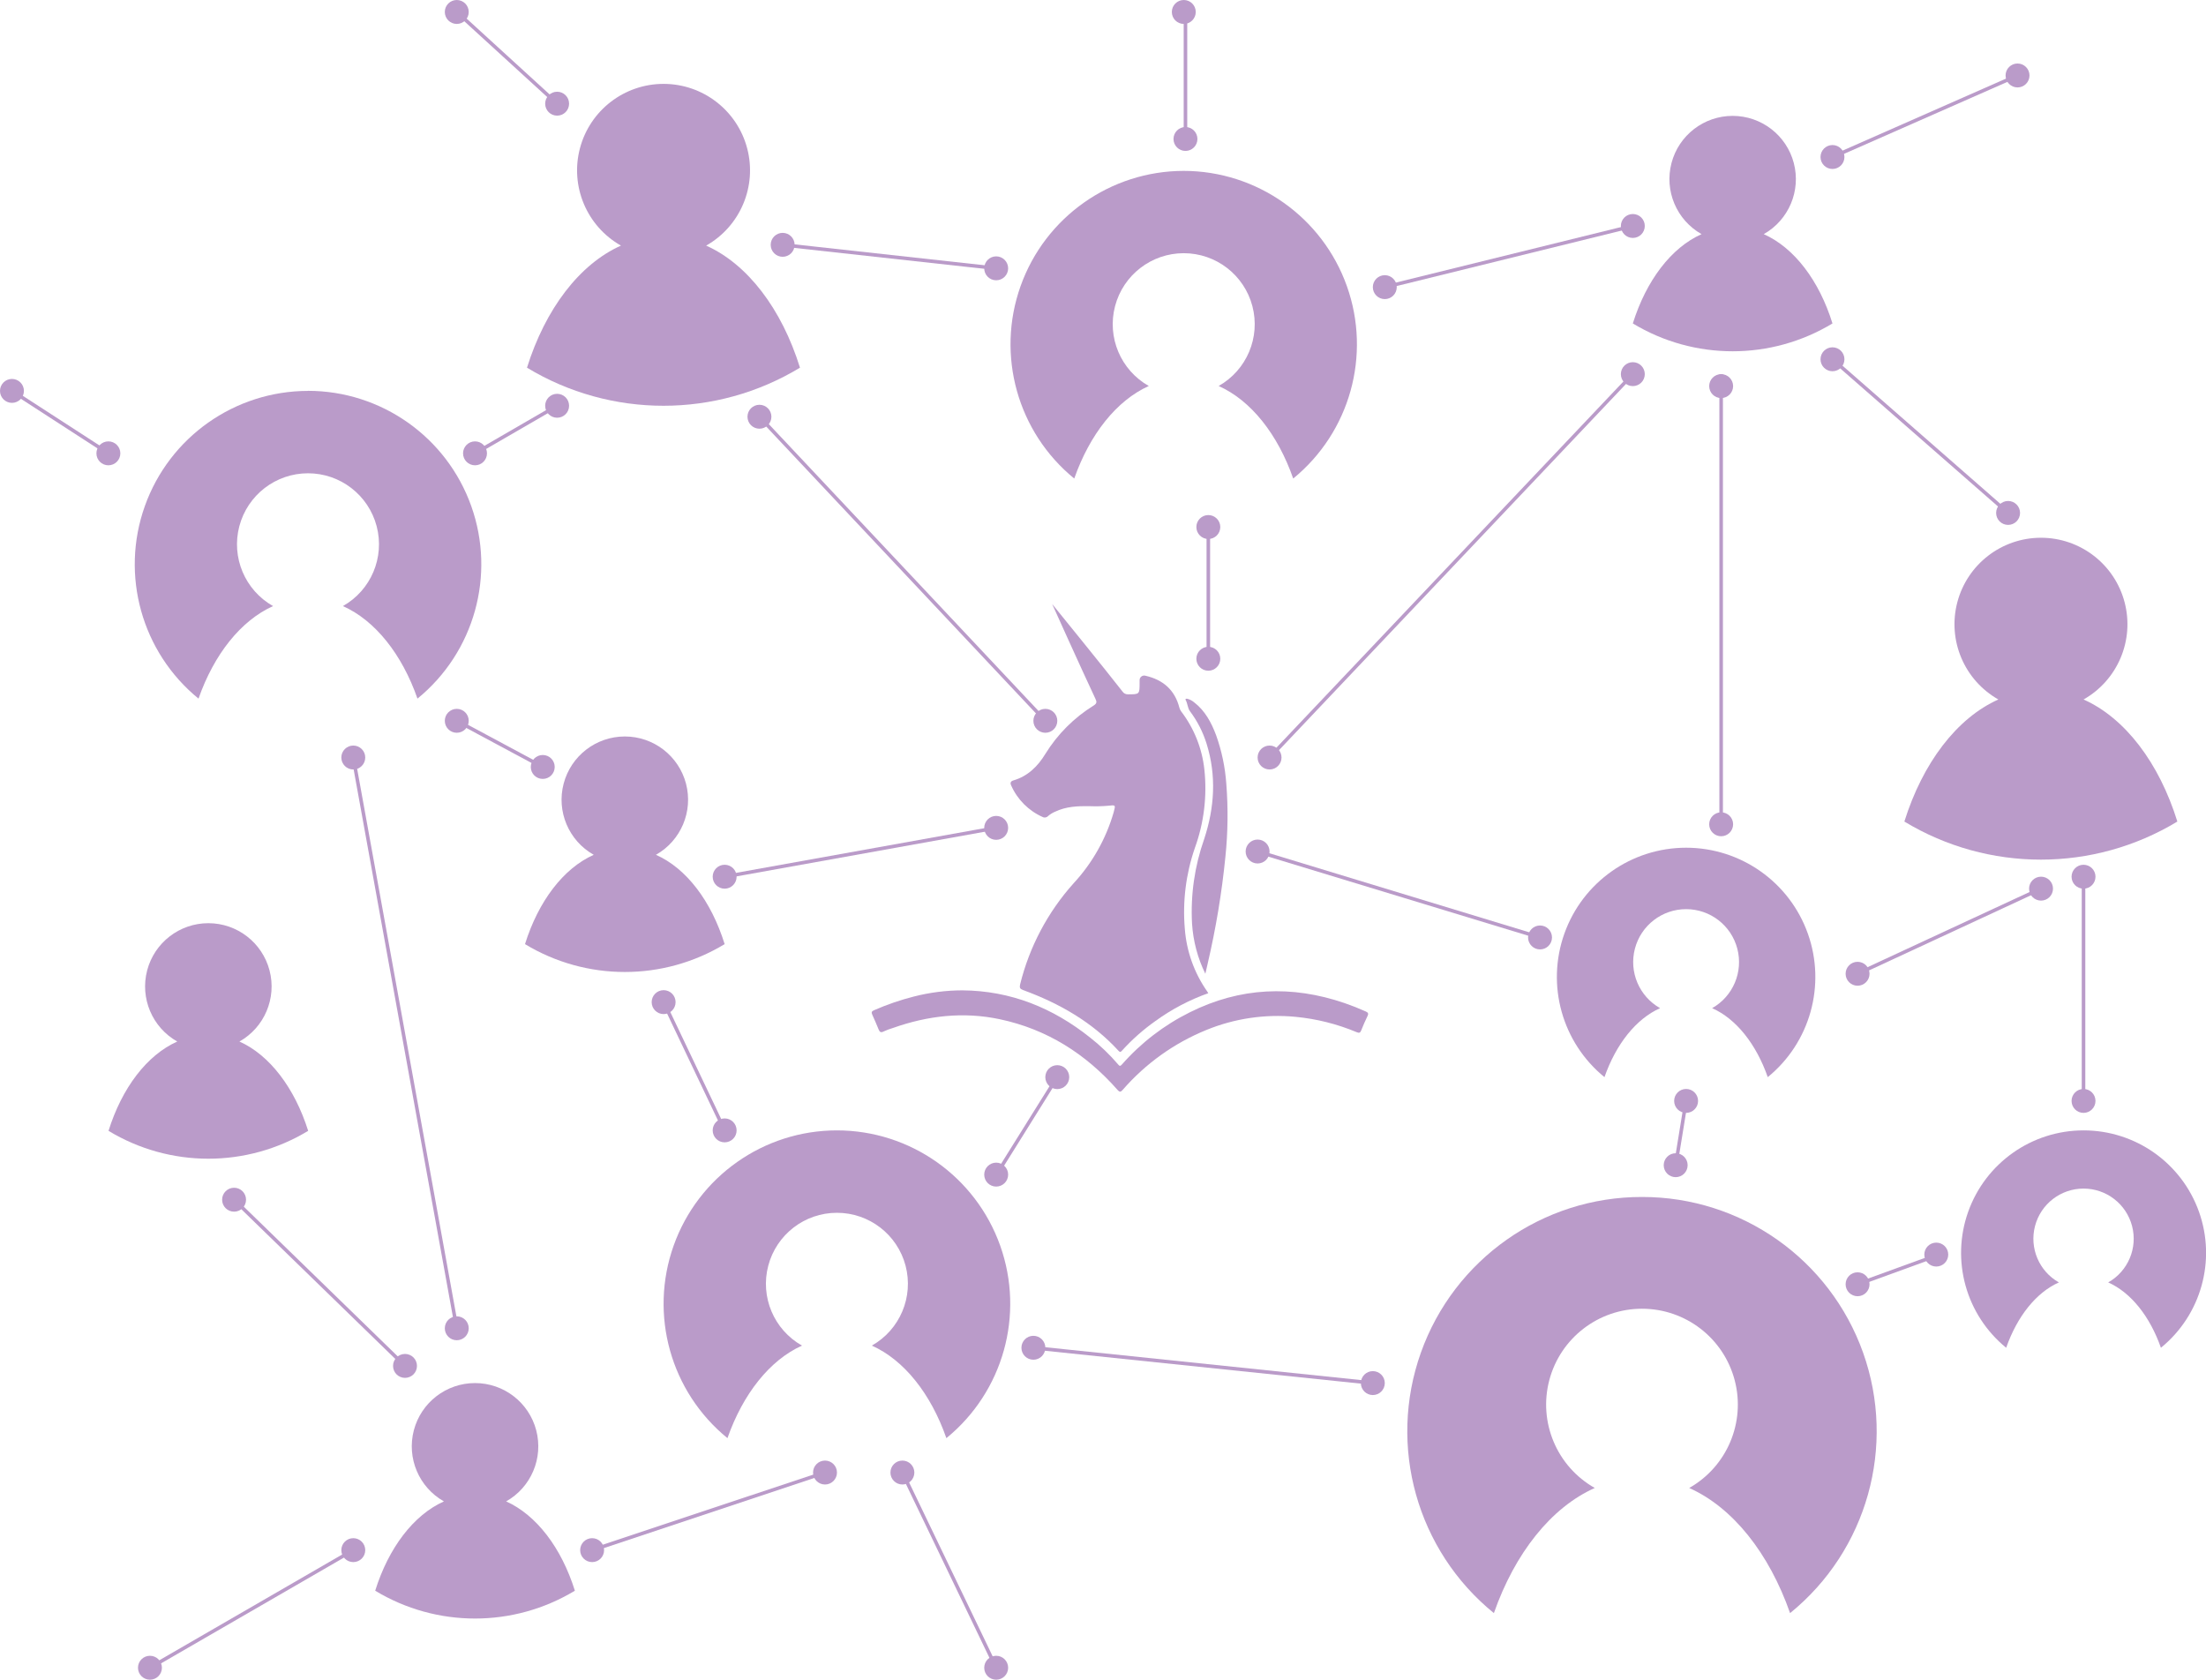
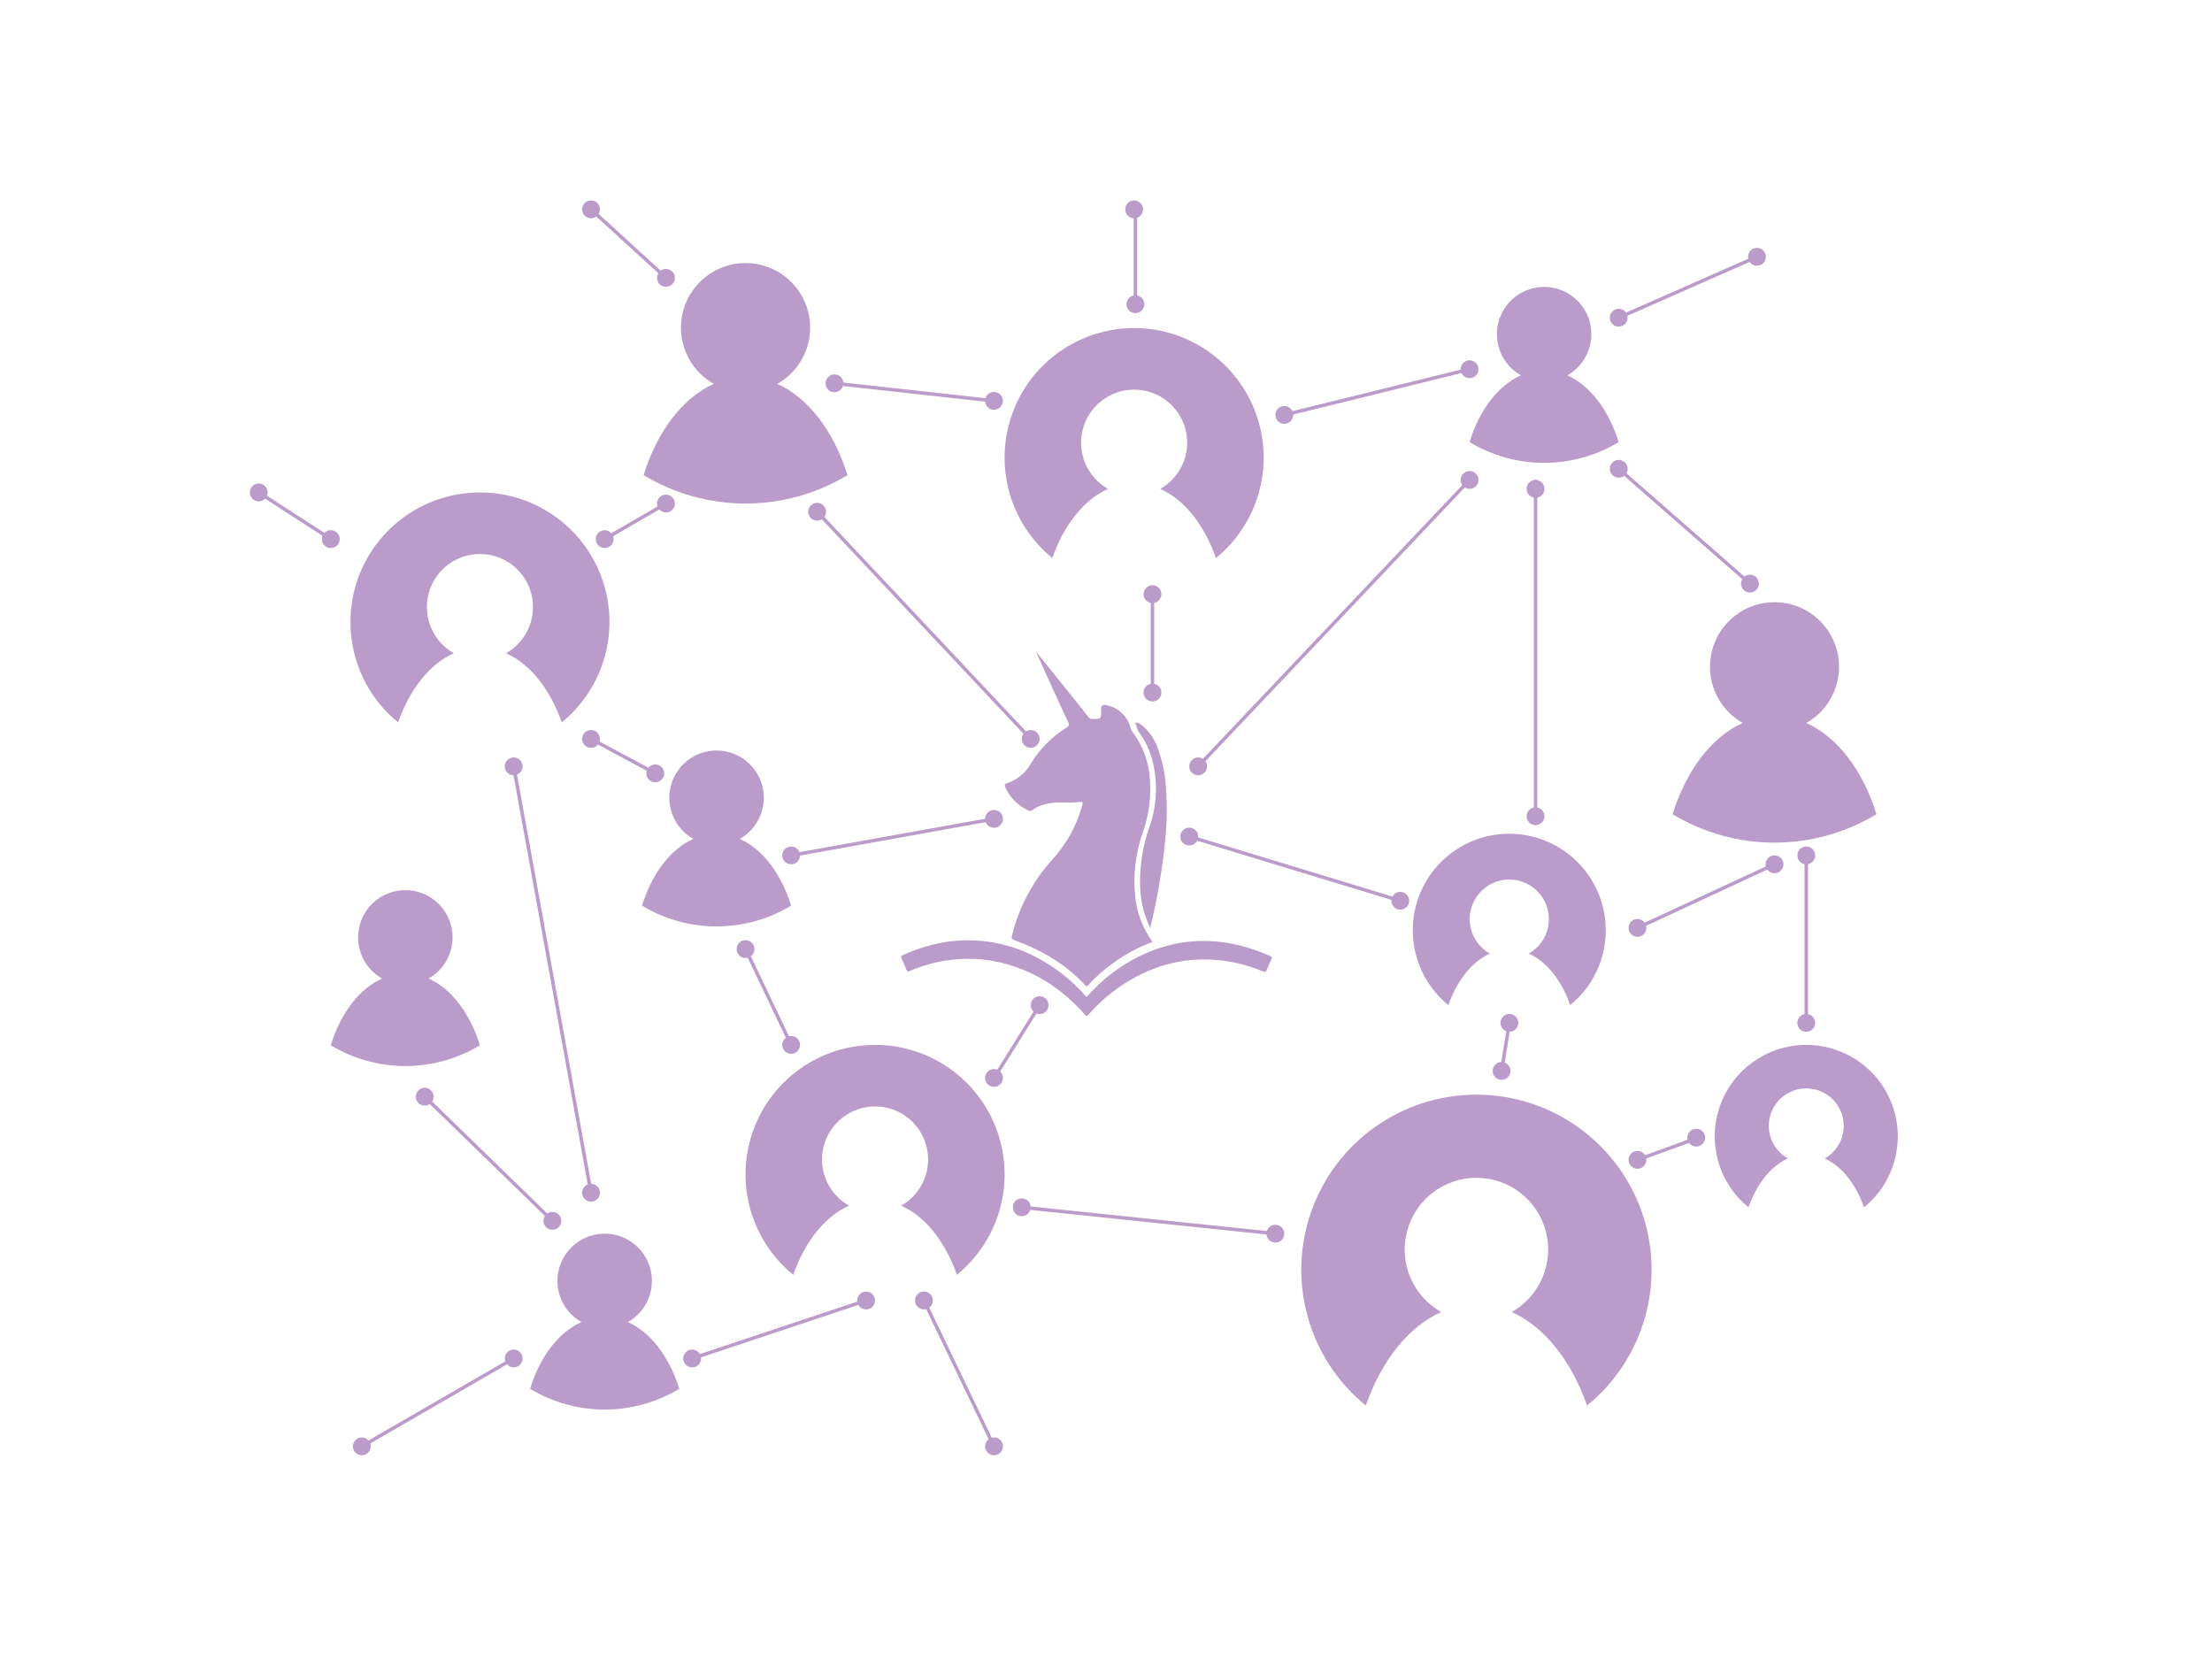
- <svg xmlns="http://www.w3.org/2000/svg" viewBox="0 0 621.42 473.19">
+ <svg xmlns="http://www.w3.org/2000/svg" id="圖層_1" data-name="圖層 1" viewBox="0 0 640 480">
  <defs>
    <style>.cls-1{fill:#ba9bc9;}.cls-2{fill:none;stroke:#ba9bc9;stroke-miterlimit:10;}</style>
  </defs>
-   <g id="圖層_1" data-name="圖層 1">
-     <path class="cls-1" d="M472.09,338.39a66,66,0,0,0-41.72,117.23c5.92-16.9,16.13-29.77,28.42-35.25a27,27,0,1,1,26.6,0c12.28,5.48,22.49,18.35,28.42,35.25a66,66,0,0,0-41.72-117.23Z" transform="translate(-9.55 -1.19)" />
-     <path class="cls-1" d="M208.47,70.38a24.36,24.36,0,1,0-24,0c-11.7,5.22-21.3,17.88-26.47,34.39a74.26,74.26,0,0,0,76.9,0C229.77,88.26,220.16,75.6,208.47,70.38Z" transform="translate(-9.55 -1.19)" />
-     <path class="cls-1" d="M152.13,424.15a17.82,17.82,0,1,0-17.53,0c-8.55,3.82-15.58,13.08-19.36,25.16a54.37,54.37,0,0,0,56.25,0C167.71,437.23,160.68,428,152.13,424.15Z" transform="translate(-9.55 -1.19)" />
-     <path class="cls-1" d="M96.33,111.31A48.85,48.85,0,0,0,65.47,198c4.38-12.5,11.94-22,21-26.07a20,20,0,1,1,19.68,0c9.08,4.05,16.64,13.57,21,26.07a48.85,48.85,0,0,0-30.86-86.71Z" transform="translate(-9.55 -1.19)" />
-     <path class="cls-1" d="M506.39,67.15a17.81,17.81,0,1,0-17.52,0c-8.56,3.81-15.58,13.08-19.36,25.16a54.35,54.35,0,0,0,56.24,0C522,80.23,515,71,506.39,67.15Z" transform="translate(-9.55 -1.19)" />
-     <path class="cls-1" d="M77,294.6a17.82,17.82,0,1,0-17.52,0c-8.56,3.82-15.58,13.08-19.36,25.16a54.29,54.29,0,0,0,56.24,0C92.55,307.68,85.52,298.42,77,294.6Z" transform="translate(-9.55 -1.19)" />
-     <path class="cls-1" d="M245.33,319.63a48.84,48.84,0,0,0-30.86,86.7c4.39-12.49,11.94-22,21-26.07a20,20,0,1,1,19.67,0c9.09,4.06,16.64,13.58,21,26.07a48.84,48.84,0,0,0-30.86-86.7Z" transform="translate(-9.55 -1.19)" />
-     <path class="cls-1" d="M343,49.33A48.84,48.84,0,0,0,312.16,136c4.39-12.49,11.94-22,21-26.07a20,20,0,1,1,19.68,0c9.08,4.05,16.64,13.58,21,26.07A48.84,48.84,0,0,0,343,49.33Z" transform="translate(-9.55 -1.19)" />
-     <path class="cls-1" d="M596.48,198.24a24.36,24.36,0,1,0-24,0c-11.7,5.22-21.31,17.88-26.48,34.39a74.26,74.26,0,0,0,76.9,0C617.78,216.12,608.18,203.46,596.48,198.24Z" transform="translate(-9.55 -1.19)" />
-     <path class="cls-1" d="M194.32,242a17.82,17.82,0,1,0-17.52,0c-8.56,3.82-15.58,13.08-19.36,25.16a54.29,54.29,0,0,0,56.24,0C209.9,255,202.87,245.77,194.32,242Z" transform="translate(-9.55 -1.19)" />
-     <path class="cls-1" d="M596.48,319.63a34.5,34.5,0,0,0-21.8,61.24c3.09-8.82,8.43-15.55,14.85-18.41a14.13,14.13,0,1,1,13.89,0c6.42,2.86,11.76,9.59,14.85,18.41a34.49,34.49,0,0,0-21.79-61.24Z" transform="translate(-9.55 -1.19)" />
-     <path class="cls-1" d="M484.52,240a36.41,36.41,0,0,0-23,64.63c3.26-9.31,8.89-16.41,15.67-19.43a14.91,14.91,0,1,1,14.66,0c6.78,3,12.41,10.12,15.67,19.43a36.41,36.41,0,0,0-23-64.63Z" transform="translate(-9.55 -1.19)" />
-     <line class="cls-2" x1="213.93" y1="117.4" x2="294.47" y2="203.06" />
-     <line class="cls-2" x1="156.94" y1="114.31" x2="133.81" y2="127.71" />
-     <line class="cls-2" x1="99.52" y1="213.4" x2="128.67" y2="374.19" />
-     <line class="cls-2" x1="65.94" y1="337.97" x2="114.09" y2="384.79" />
-     <line class="cls-2" x1="186.94" y1="282.31" x2="204.13" y2="318.44" />
-     <line class="cls-2" x1="204.13" y1="246.98" x2="280.62" y2="233.22" />
-     <line class="cls-2" x1="128.67" y1="203.06" x2="152.89" y2="216.06" />
-     <line class="cls-2" x1="99.52" y1="436.69" x2="42.24" y2="469.82" />
-     <line class="cls-2" x1="30.53" y1="127.71" x2="3.37" y2="110.12" />
-     <line class="cls-2" x1="156.94" y1="29.21" x2="128.67" y2="3.37" />
-     <line class="cls-2" x1="220.47" y1="68.97" x2="280.62" y2="75.59" />
-     <line class="cls-2" x1="333.94" y1="39.15" x2="333.94" y2="3.37" />
-     <line class="cls-2" x1="390.09" y1="80.89" x2="459.96" y2="63.66" />
-     <line class="cls-2" x1="357.63" y1="213.4" x2="459.96" y2="105.4" />
-     <line class="cls-2" x1="484.84" y1="105.4" x2="484.84" y2="229.97" />
-     <line class="cls-2" x1="516.2" y1="101.21" x2="565.67" y2="144.5" />
-     <line class="cls-2" x1="516.2" y1="44.23" x2="568.33" y2="21.26" />
-     <circle class="cls-1" cx="484.84" cy="232.21" r="3.37" />
-     <line class="cls-2" x1="340.38" y1="185.58" x2="340.38" y2="148.47" />
-     <circle class="cls-1" cx="340.38" cy="148.47" r="3.37" />
-     <circle class="cls-1" cx="340.38" cy="185.58" r="3.37" />
-     <line class="cls-2" x1="433.82" y1="264.09" x2="354.26" y2="239.88" />
-     <circle class="cls-1" cx="354.26" cy="239.88" r="3.37" />
-     <circle class="cls-1" cx="433.82" cy="264.09" r="3.37" />
-     <circle class="cls-1" cx="357.63" cy="213.4" r="3.37" />
-     <circle class="cls-1" cx="459.96" cy="105.4" r="3.37" />
-     <circle class="cls-1" cx="565.67" cy="144.5" r="3.37" />
-     <circle class="cls-1" cx="484.84" cy="108.77" r="3.37" />
-     <circle class="cls-1" cx="516.2" cy="101.21" r="3.37" />
-     <circle class="cls-1" cx="516.2" cy="44.23" r="3.37" />
-     <circle class="cls-1" cx="568.33" cy="21.26" r="3.37" />
-     <circle class="cls-1" cx="459.96" cy="63.66" r="3.37" />
-     <circle class="cls-1" cx="390.09" cy="80.89" r="3.37" />
-     <circle class="cls-1" cx="333.94" cy="39.15" r="3.37" />
-     <circle class="cls-1" cx="333.47" cy="3.37" r="3.37" />
-     <circle class="cls-1" cx="220.47" cy="68.97" r="3.37" />
-     <circle class="cls-1" cx="280.62" cy="75.59" r="3.37" />
-     <circle class="cls-1" cx="156.94" cy="29.21" r="3.37" />
-     <circle class="cls-1" cx="128.67" cy="3.37" r="3.37" />
-     <circle class="cls-1" cx="156.94" cy="114.31" r="3.37" />
-     <circle class="cls-1" cx="294.47" cy="203.06" r="3.37" />
-     <circle class="cls-1" cx="213.93" cy="117.4" r="3.37" />
-     <circle class="cls-1" cx="133.81" cy="127.71" r="3.37" />
-     <circle class="cls-1" cx="99.52" cy="213.4" r="3.37" />
-     <circle class="cls-1" cx="280.62" cy="233.22" r="3.37" />
-     <circle class="cls-1" cx="204.13" cy="246.98" r="3.37" />
-     <circle class="cls-1" cx="152.89" cy="216.06" r="3.37" />
-     <circle class="cls-1" cx="128.67" cy="203.06" r="3.37" />
-     <circle class="cls-1" cx="30.53" cy="127.71" r="3.37" />
-     <circle class="cls-1" cx="3.37" cy="110.12" r="3.37" />
-     <circle class="cls-1" cx="186.94" cy="282.31" r="3.37" />
-     <circle class="cls-1" cx="204.13" cy="318.44" r="3.37" />
-     <circle class="cls-1" cx="128.67" cy="374.19" r="3.37" />
-     <circle class="cls-1" cx="99.52" cy="436.69" r="3.37" />
-     <circle class="cls-1" cx="42.24" cy="469.82" r="3.37" />
-     <circle class="cls-1" cx="65.94" cy="337.97" r="3.37" />
-     <circle class="cls-1" cx="114.09" cy="384.79" r="3.37" />
-     <circle class="cls-1" cx="232.4" cy="414.83" r="3.37" />
-     <circle class="cls-1" cx="166.8" cy="436.69" r="3.37" />
-     <line class="cls-2" x1="574.95" y1="250.34" x2="523.27" y2="274.32" />
-     <line class="cls-2" x1="586.92" y1="246.98" x2="586.92" y2="310.14" />
-     <line class="cls-2" x1="280.62" y1="331.02" x2="297.83" y2="303.44" />
-     <line class="cls-2" x1="291.1" y1="379.68" x2="386.72" y2="389.63" />
-     <line class="cls-2" x1="474.97" y1="310.14" x2="472.03" y2="328.25" />
-     <line class="cls-2" x1="523.27" y1="361.79" x2="546.24" y2="353.43" />
-     <line class="cls-2" x1="166.8" y1="436.69" x2="232.4" y2="414.83" />
-     <line class="cls-2" x1="254.2" y1="414.83" x2="280.62" y2="469.82" />
-     <circle class="cls-1" cx="297.83" cy="303.44" r="3.37" />
-     <circle class="cls-1" cx="280.62" cy="469.82" r="3.37" />
-     <circle class="cls-1" cx="254.2" cy="414.83" r="3.37" />
-     <circle class="cls-1" cx="280.62" cy="330.9" r="3.37" />
-     <circle class="cls-1" cx="291.1" cy="379.68" r="3.37" />
-     <circle class="cls-1" cx="386.72" cy="389.63" r="3.37" />
-     <circle class="cls-1" cx="586.92" cy="310.14" r="3.37" />
-     <circle class="cls-1" cx="586.92" cy="246.98" r="3.37" />
-     <circle class="cls-1" cx="545.44" cy="353.43" r="3.37" />
-     <circle class="cls-1" cx="523.27" cy="361.79" r="3.37" />
-     <circle class="cls-1" cx="574.95" cy="250.34" r="3.37" />
-     <circle class="cls-1" cx="523.27" cy="274.32" r="3.37" />
-     <circle class="cls-1" cx="472.03" cy="328.25" r="3.37" />
-     <circle class="cls-1" cx="474.97" cy="310.14" r="3.37" />
-   </g>
-   <g id="圖層_2" data-name="圖層 2">
-     <path class="cls-1" d="M325.75,196a1.78,1.78,0,0,0,1.54.79c3.28,0,3.28,0,3.28-3.25,0-.24,0-.48,0-.72a1.29,1.29,0,0,1,1.69-1.26c4.92,1.13,8.24,4,9.52,9a3.11,3.11,0,0,0,.53,1.08,32.78,32.78,0,0,1,6.5,16.28,49.33,49.33,0,0,1-2.69,22.2,55.25,55.25,0,0,0-2.81,22.75,35.36,35.36,0,0,0,6.27,17.57,6.36,6.36,0,0,1,.34.54A59.15,59.15,0,0,0,335,288.84a57.22,57.22,0,0,0-9.36,8.29c-.34.38-.54.6-1,.09-7.44-8.12-16.7-13.39-26.92-17.13-.87-.32-1-.68-.82-1.53A66.46,66.46,0,0,1,312,250a49.66,49.66,0,0,0,11.27-20c.57-2.09.56-2.06-1.6-1.82a39.91,39.91,0,0,1-5.13.12c-3.37-.06-6.71.07-9.83,1.58a7.38,7.38,0,0,0-1.91,1.19,1.28,1.28,0,0,1-1.58.26,17.41,17.41,0,0,1-8.84-8.9c-.35-.75-.08-1.18.65-1.39,4.08-1.2,6.89-4,9-7.48a41.88,41.88,0,0,1,13.59-13.61c.89-.56.95-1,.51-1.9-4-8.49-12.19-26.7-12.19-26.7S321.8,190.87,325.75,196Z" transform="translate(-9.55 -1.19)" />
-     <path class="cls-1" d="M280.65,280.18c13.61.11,25.48,4.92,36,13.32a54.67,54.67,0,0,1,7.91,7.6c.44.52.61.4,1,0a62.55,62.55,0,0,1,19.17-14.74c14.16-7.06,28.72-7.68,43.61-2.58,2,.69,4,1.48,5.91,2.34.64.29.89.54.53,1.28-.67,1.35-1.24,2.74-1.81,4.13-.27.67-.6.7-1.24.44a59.18,59.18,0,0,0-17.24-4.33,52.93,52.93,0,0,0-25.13,3.71,62.37,62.37,0,0,0-23.5,16.81c-.58.66-.85.8-1.52.05-8.95-10.15-19.87-17.09-33.19-19.9-10.23-2.16-20.25-1-30,2.45a19.18,19.18,0,0,0-2.67,1c-.81.43-1.14.14-1.43-.57-.57-1.39-1.15-2.78-1.78-4.14-.32-.68-.18-1,.52-1.28A71.89,71.89,0,0,1,267,281.92,55.43,55.43,0,0,1,280.65,280.18Z" transform="translate(-9.55 -1.19)" />
-     <path class="cls-1" d="M349.09,275.51a37.53,37.53,0,0,1-3.75-14.16,61.57,61.57,0,0,1,3.42-23.79c2.91-8.83,3.5-17.81.69-26.83a30.34,30.34,0,0,0-4.69-9.18c-.68-.91-.64-2.14-1.2-3.13-.21-.37.16-.45.46-.38a4.9,4.9,0,0,1,1.91,1c3.1,2.39,4.85,5.7,6.19,9.26A51.32,51.32,0,0,1,355,222.06a113.21,113.21,0,0,1-.26,20.5,234.18,234.18,0,0,1-5,30.12C349.55,273.52,349.36,274.37,349.09,275.51Z" transform="translate(-9.55 -1.19)" />
-   </g>
+   <path class="cls-1" d="M427.17,316.72a50.66,50.66,0,0,0-32,89.94c4.54-13,12.38-22.84,21.8-27.05a20.76,20.76,0,1,1,20.41,0c9.43,4.21,17.26,14.08,21.81,27.05a50.66,50.66,0,0,0-32-89.94Z" />
+   <path class="cls-1" d="M224.9,111.07a18.69,18.69,0,1,0-18.38,0c-9,4-16.35,13.72-20.31,26.39a57,57,0,0,0,59,0C241.25,124.79,233.87,115.08,224.9,111.07Z" />
+   <path class="cls-1" d="M181.67,382.51a13.67,13.67,0,1,0-13.44,0c-6.57,2.93-12,10-14.86,19.31a41.75,41.75,0,0,0,43.16,0C193.63,392.55,188.24,385.44,181.67,382.51Z" />
+   <path class="cls-1" d="M138.86,142.48A37.48,37.48,0,0,0,115.18,209c3.37-9.59,9.16-16.9,16.13-20a15.35,15.35,0,1,1,15.1,0c7,3.11,12.76,10.42,16.13,20a37.48,37.48,0,0,0-23.68-66.53Z" />
+   <path class="cls-1" d="M453.49,108.59a13.67,13.67,0,1,0-13.45,0c-6.56,2.93-12,10-14.85,19.31a41.67,41.67,0,0,0,43.15,0C465.44,118.63,460.05,111.52,453.49,108.59Z" />
+   <path class="cls-1" d="M124,283.12a13.67,13.67,0,1,0-13.45,0c-6.56,2.93-12,10-14.85,19.3a41.67,41.67,0,0,0,43.15,0C136,293.15,130.57,286.05,124,283.12Z" />
+   <path class="cls-1" d="M253.19,302.32a37.47,37.47,0,0,0-23.68,66.52c3.36-9.58,9.16-16.89,16.13-20a15.35,15.35,0,1,1,15.09,0c7,3.11,12.77,10.42,16.13,20a37.47,37.47,0,0,0-23.67-66.52Z" />
+   <path class="cls-1" d="M328.14,94.92a37.48,37.48,0,0,0-23.68,66.53c3.37-9.59,9.16-16.9,16.13-20a15.35,15.35,0,1,1,15.1,0c7,3.11,12.76,10.42,16.13,20a37.48,37.48,0,0,0-23.68-66.53Z" />
+   <path class="cls-1" d="M522.61,209.18a18.68,18.68,0,1,0-18.38,0c-9,4-16.34,13.72-20.31,26.39a57,57,0,0,0,59,0C539,222.9,531.59,213.18,522.61,209.18Z" />
+   <path class="cls-1" d="M214.05,242.72a13.67,13.67,0,1,0-13.45,0c-6.56,2.93-11.95,10-14.85,19.3a41.67,41.67,0,0,0,43.15,0C226,252.75,220.61,245.65,214.05,242.72Z" />
+   <path class="cls-1" d="M522.61,302.32a26.47,26.47,0,0,0-16.72,47c2.37-6.77,6.46-11.94,11.39-14.13a10.84,10.84,0,1,1,10.66,0c4.92,2.19,9,7.36,11.39,14.13a26.47,26.47,0,0,0-16.72-47Z" />
+   <path class="cls-1" d="M436.71,241.22a27.93,27.93,0,0,0-17.65,49.59c2.5-7.15,6.82-12.59,12-14.91a11.45,11.45,0,1,1,11.25,0c5.2,2.32,9.52,7.76,12,14.91a27.94,27.94,0,0,0-17.65-49.59Z" />
+   <line class="cls-2" x1="236.42" y1="148.07" x2="298.21" y2="213.79" />
+   <line class="cls-2" x1="192.69" y1="145.69" x2="174.95" y2="155.98" />
+   <line class="cls-2" x1="148.63" y1="221.73" x2="171" y2="345.09" />
+   <line class="cls-2" x1="122.88" y1="317.3" x2="159.82" y2="353.23" />
+   <line class="cls-2" x1="215.71" y1="274.6" x2="228.9" y2="302.32" />
+   <line class="cls-2" x1="228.9" y1="247.49" x2="287.59" y2="236.93" />
+   <line class="cls-2" x1="171" y1="213.79" x2="189.59" y2="223.76" />
+   <line class="cls-2" x1="148.63" y1="393.05" x2="104.69" y2="418.47" />
+   <line class="cls-2" x1="95.71" y1="155.98" x2="74.86" y2="142.48" />
+   <line class="cls-2" x1="192.69" y1="80.4" x2="171" y2="60.57" />
+   <line class="cls-2" x1="241.44" y1="110.91" x2="287.59" y2="115.99" />
+   <line class="cls-2" x1="328.51" y1="88.02" x2="328.51" y2="60.57" />
+   <line class="cls-2" x1="371.59" y1="120.05" x2="425.19" y2="106.83" />
+   <line class="cls-2" x1="346.67" y1="221.73" x2="425.19" y2="138.86" />
+   <line class="cls-2" x1="444.28" y1="138.86" x2="444.28" y2="234.44" />
+   <line class="cls-2" x1="468.35" y1="135.64" x2="506.31" y2="168.86" />
+   <line class="cls-2" x1="468.34" y1="91.92" x2="508.34" y2="74.3" />
+   <circle class="cls-1" cx="444.28" cy="236.15" r="2.58" />
+   <line class="cls-2" x1="333.44" y1="200.38" x2="333.44" y2="171.91" />
+   <circle class="cls-1" cx="333.44" cy="171.91" r="2.58" />
+   <circle class="cls-1" cx="333.44" cy="200.38" r="2.58" />
+   <line class="cls-2" x1="405.14" y1="260.62" x2="344.09" y2="242.04" />
+   <circle class="cls-1" cx="344.09" cy="242.04" r="2.58" />
+   <circle class="cls-1" cx="405.14" cy="260.62" r="2.58" />
+   <circle class="cls-1" cx="346.67" cy="221.73" r="2.58" />
+   <circle class="cls-1" cx="425.19" cy="138.86" r="2.58" />
+   <circle class="cls-1" cx="506.31" cy="168.86" r="2.58" />
+   <circle class="cls-1" cx="444.28" cy="141.45" r="2.58" />
+   <circle class="cls-1" cx="468.35" cy="135.64" r="2.58" />
+   <circle class="cls-1" cx="468.34" cy="91.92" r="2.58" />
+   <circle class="cls-1" cx="508.34" cy="74.3" r="2.58" />
+   <circle class="cls-1" cx="425.19" cy="106.83" r="2.58" />
+   <circle class="cls-1" cx="371.59" cy="120.05" r="2.58" />
+   <circle class="cls-1" cx="328.51" cy="88.02" r="2.58" />
+   <circle class="cls-1" cx="328.14" cy="60.57" r="2.58" />
+   <circle class="cls-1" cx="241.44" cy="110.91" r="2.58" />
+   <circle class="cls-1" cx="287.59" cy="115.99" r="2.58" />
+   <circle class="cls-1" cx="192.69" cy="80.4" r="2.58" />
+   <circle class="cls-1" cx="171" cy="60.57" r="2.58" />
+   <circle class="cls-1" cx="192.69" cy="145.69" r="2.58" />
+   <circle class="cls-1" cx="298.21" cy="213.79" r="2.58" />
+   <circle class="cls-1" cx="236.42" cy="148.07" r="2.58" />
+   <circle class="cls-1" cx="174.95" cy="155.98" r="2.58" />
+   <circle class="cls-1" cx="148.63" cy="221.73" r="2.58" />
+   <circle class="cls-1" cx="287.59" cy="236.93" r="2.58" />
+   <circle class="cls-1" cx="228.9" cy="247.49" r="2.58" />
+   <circle class="cls-1" cx="189.59" cy="223.76" r="2.58" />
+   <circle class="cls-1" cx="171" cy="213.79" r="2.58" />
+   <circle class="cls-1" cx="95.71" cy="155.98" r="2.58" />
+   <circle class="cls-1" cx="74.86" cy="142.48" r="2.58" />
+   <circle class="cls-1" cx="215.71" cy="274.6" r="2.58" />
+   <circle class="cls-1" cx="228.9" cy="302.32" r="2.58" />
+   <circle class="cls-1" cx="171" cy="345.09" r="2.58" />
+   <circle class="cls-1" cx="148.63" cy="393.05" r="2.58" />
+   <circle class="cls-1" cx="104.69" cy="418.47" r="2.58" />
+   <circle class="cls-1" cx="122.88" cy="317.3" r="2.58" />
+   <circle class="cls-1" cx="159.82" cy="353.23" r="2.58" />
+   <circle class="cls-1" cx="250.59" cy="376.27" r="2.58" />
+   <circle class="cls-1" cx="200.26" cy="393.05" r="2.58" />
+   <line class="cls-2" x1="513.42" y1="250.07" x2="473.77" y2="268.47" />
+   <line class="cls-2" x1="522.61" y1="247.49" x2="522.61" y2="295.95" />
+   <line class="cls-2" x1="287.59" y1="311.97" x2="300.8" y2="290.81" />
+   <line class="cls-2" x1="295.63" y1="349.31" x2="369" y2="356.94" />
+   <line class="cls-2" x1="436.71" y1="295.95" x2="434.45" y2="309.85" />
+   <line class="cls-2" x1="473.77" y1="335.58" x2="491.39" y2="329.16" />
+   <line class="cls-2" x1="200.26" y1="393.05" x2="250.59" y2="376.27" />
+   <line class="cls-2" x1="267.32" y1="376.27" x2="287.59" y2="418.47" />
+   <circle class="cls-1" cx="300.8" cy="290.81" r="2.58" />
+   <circle class="cls-1" cx="287.59" cy="418.47" r="2.58" />
+   <circle class="cls-1" cx="267.32" cy="376.27" r="2.58" />
+   <circle class="cls-1" cx="287.59" cy="311.88" r="2.58" />
+   <circle class="cls-1" cx="295.63" cy="349.31" r="2.58" />
+   <circle class="cls-1" cx="369" cy="356.94" r="2.58" />
+   <circle class="cls-1" cx="522.61" cy="295.95" r="2.58" />
+   <circle class="cls-1" cx="522.61" cy="247.49" r="2.58" />
+   <circle class="cls-1" cx="490.78" cy="329.16" r="2.58" />
+   <circle class="cls-1" cx="473.77" cy="335.58" r="2.58" />
+   <circle class="cls-1" cx="513.42" cy="250.07" r="2.58" />
+   <circle class="cls-1" cx="473.77" cy="268.47" r="2.58" />
+   <circle class="cls-1" cx="434.45" cy="309.85" r="2.58" />
+   <circle class="cls-1" cx="436.71" cy="295.95" r="2.58" />
+   <path class="cls-1" d="M314.89,207.42a1.35,1.35,0,0,0,1.18.61c2.52,0,2.52,0,2.52-2.49,0-.19,0-.37,0-.56a1,1,0,0,1,1.3-1,9,9,0,0,1,7.3,6.88,2.58,2.58,0,0,0,.41.83,25.15,25.15,0,0,1,5,12.49,37.82,37.82,0,0,1-2.07,17,42.42,42.42,0,0,0-2.15,17.46,27.1,27.1,0,0,0,4.81,13.48c.09.12.17.26.26.41A45.57,45.57,0,0,0,322,278.7a43.43,43.43,0,0,0-7.18,6.36c-.26.29-.42.46-.77.07-5.71-6.24-12.81-10.28-20.65-13.15-.67-.24-.8-.52-.63-1.17a50.93,50.93,0,0,1,11.53-21.93A38.13,38.13,0,0,0,313,233.5c.43-1.6.43-1.58-1.23-1.39a32.4,32.4,0,0,1-3.94.09,16.1,16.1,0,0,0-7.54,1.21,6,6,0,0,0-1.47.91,1,1,0,0,1-1.21.2,13.33,13.33,0,0,1-6.78-6.83c-.27-.57-.06-.9.5-1.06a12.14,12.14,0,0,0,6.93-5.74,32.21,32.21,0,0,1,10.43-10.44c.68-.43.73-.75.39-1.46-3.1-6.52-9.35-20.49-9.35-20.49S311.86,203.53,314.89,207.42Z" />
+   <path class="cls-1" d="M280.28,272.05c10.45.09,19.55,3.78,27.65,10.22A42.37,42.37,0,0,1,314,288.1c.34.4.47.31.74,0a48.19,48.19,0,0,1,14.71-11.31c10.86-5.41,22-5.89,33.46-2,1.54.52,3,1.13,4.54,1.79.49.22.68.42.4,1-.51,1-1,2.11-1.39,3.17-.2.52-.46.54-.95.34a45.2,45.2,0,0,0-13.23-3.32A40.63,40.63,0,0,0,333,280.61a47.88,47.88,0,0,0-18,12.9c-.44.51-.65.62-1.16,0-6.87-7.79-15.25-13.11-25.47-15.27a41.81,41.81,0,0,0-23.06,1.88,15,15,0,0,0-2,.8c-.62.33-.87.11-1.09-.44-.44-1.06-.88-2.13-1.37-3.17-.24-.53-.14-.76.4-1a54.75,54.75,0,0,1,8.61-3A42.69,42.69,0,0,1,280.28,272.05Z" />
+   <path class="cls-1" d="M332.8,268.47a28.82,28.82,0,0,1-2.88-10.87,47.25,47.25,0,0,1,2.62-18.25,33,33,0,0,0,.53-20.59,23.24,23.24,0,0,0-3.6-7c-.52-.7-.49-1.64-.92-2.4-.16-.29.13-.35.36-.29a3.72,3.72,0,0,1,1.46.73,15.3,15.3,0,0,1,4.75,7.1,39.25,39.25,0,0,1,2.2,10.6,86.1,86.1,0,0,1-.2,15.73,180.81,180.81,0,0,1-3.83,23.11C333.15,266.94,333,267.59,332.8,268.47Z" />
</svg>
